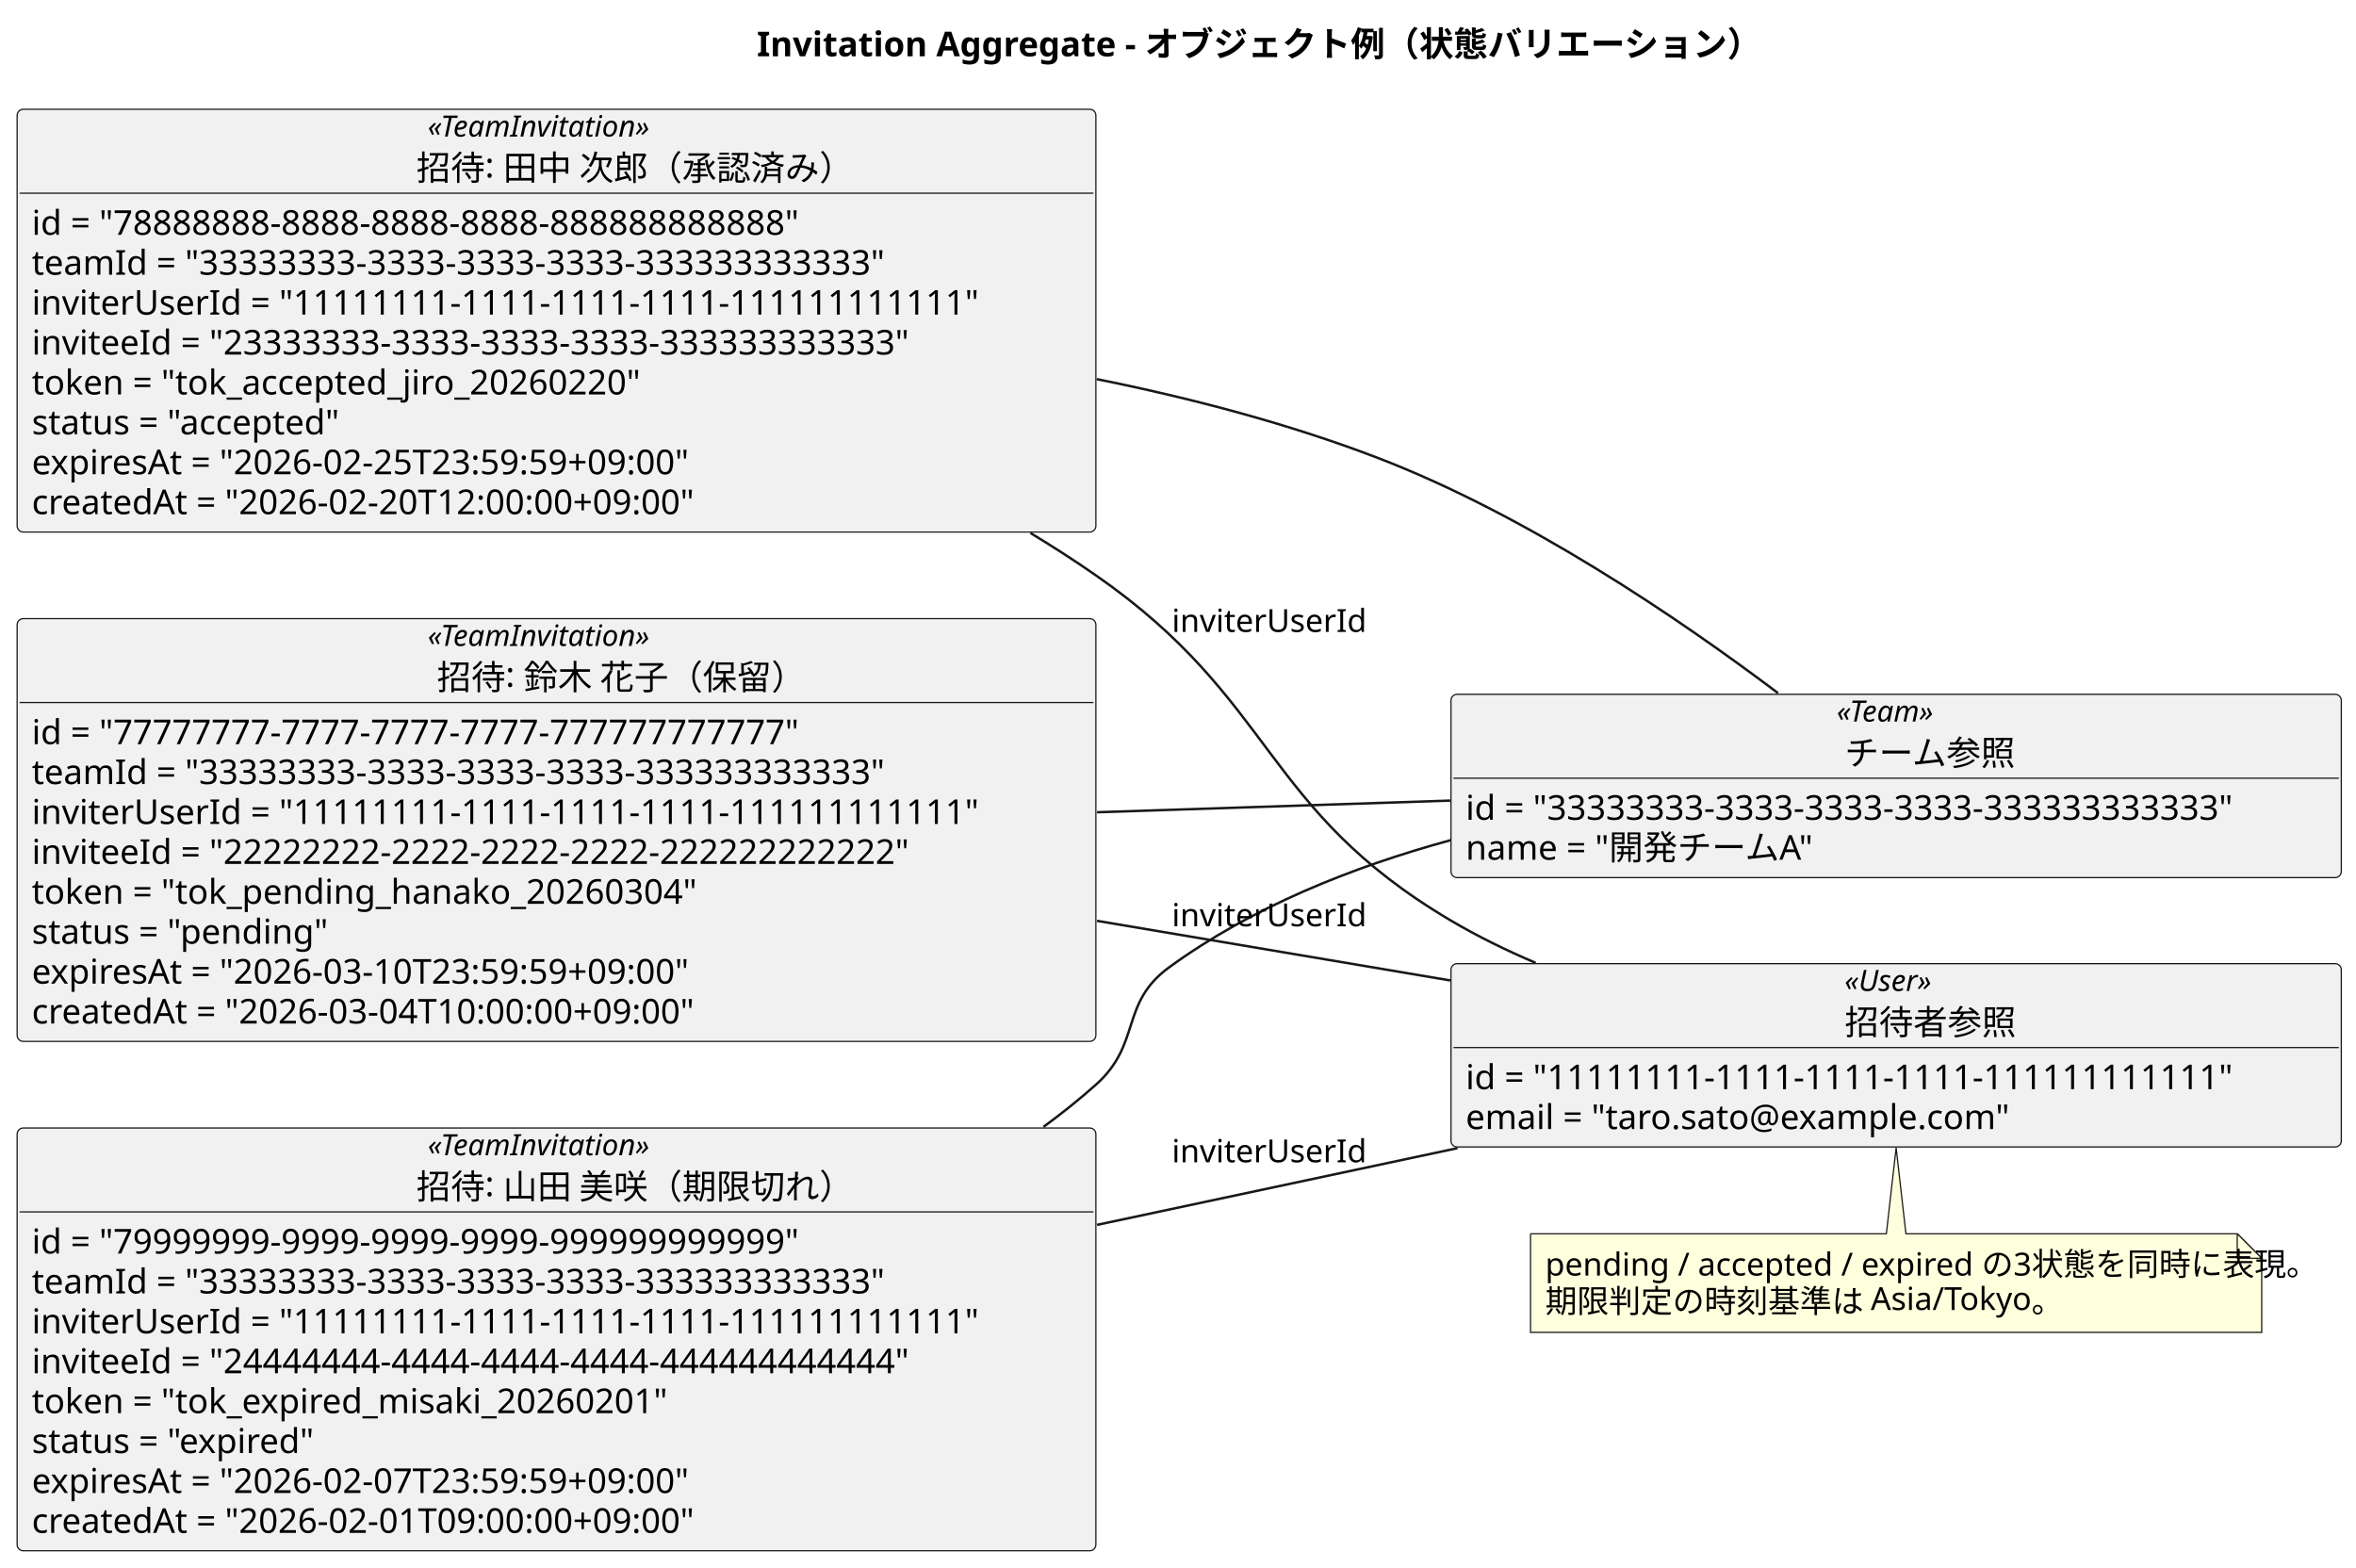
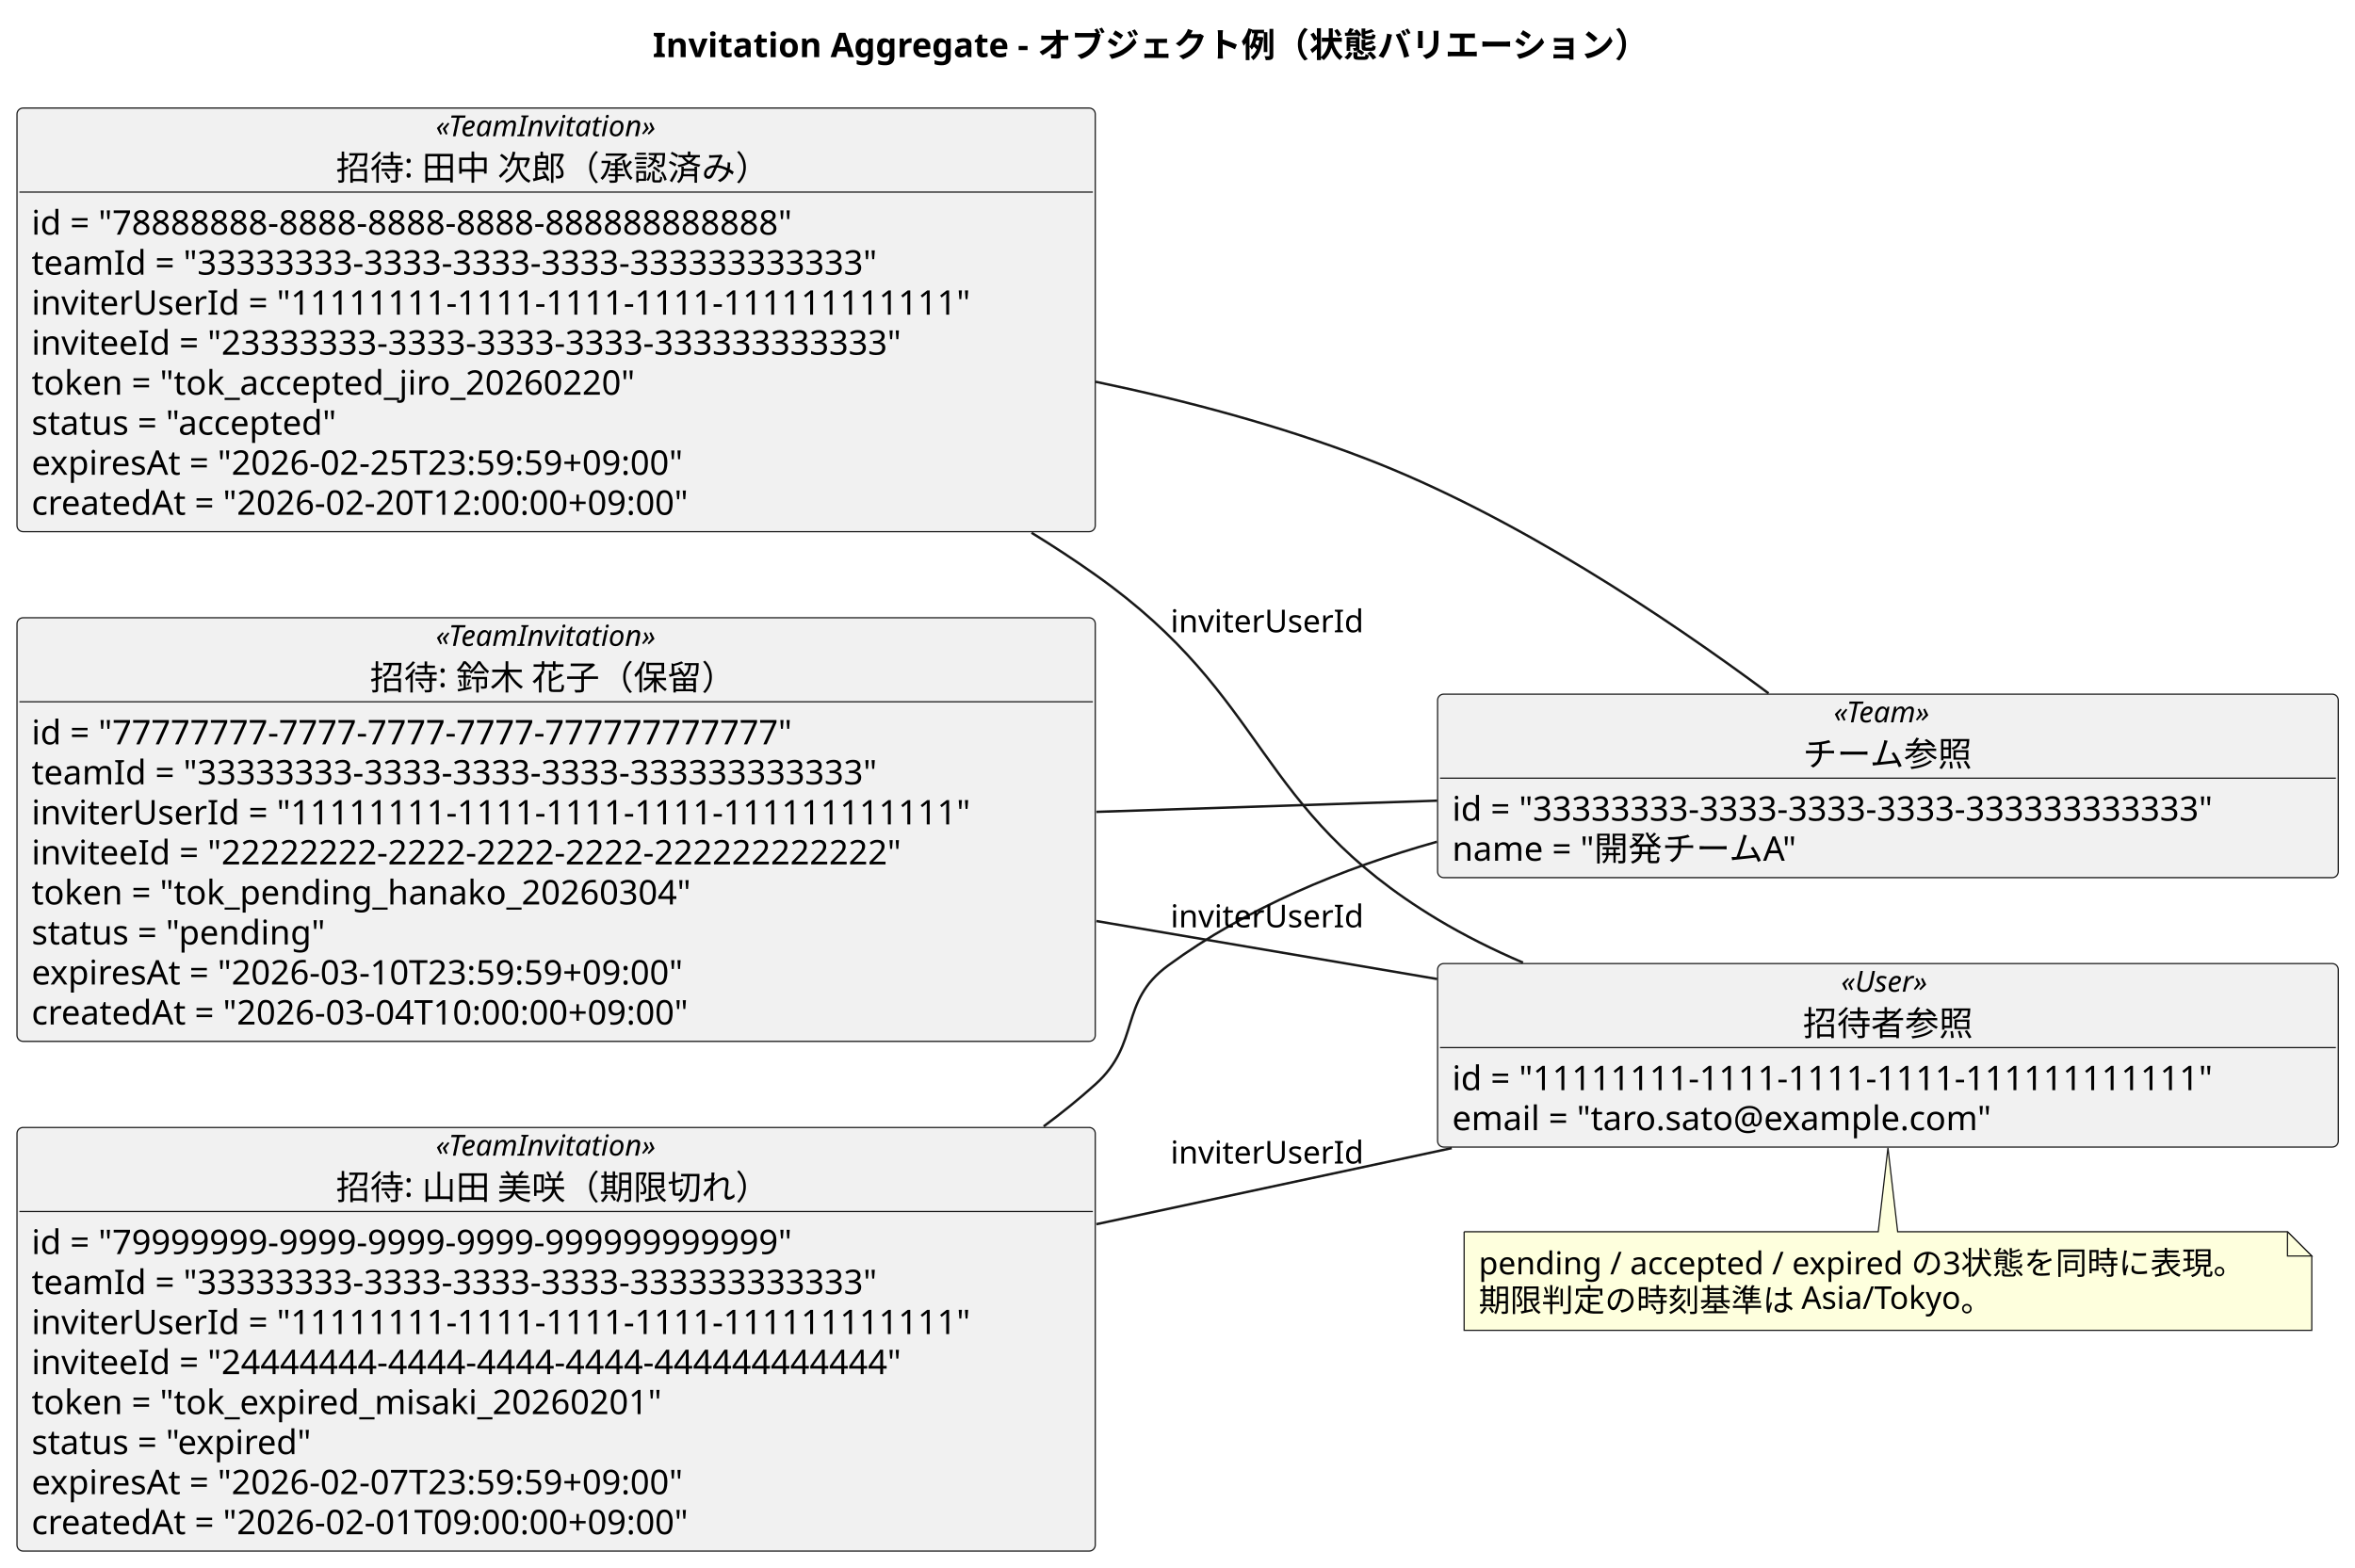
- <svg xmlns="http://www.w3.org/2000/svg" contentStyleType="text/css" data-diagram-type="CLASS" height="640px" preserveAspectRatio="none" style="width:962px;height:640px;background:#FFFFFF;" version="1.1" viewBox="0 0 962 640" width="962px" zoomAndPan="magnify">
+ <svg xmlns="http://www.w3.org/2000/svg" contentStyleType="text/css" data-diagram-type="CLASS" height="646px" preserveAspectRatio="none" style="width:970px;height:646px;background:#FFFFFF;" version="1.1" viewBox="0 0 970 646" width="970px" zoomAndPan="magnify">
  <defs />
  <g>
    <g class="title" data-source-line="1">
-       <text fill="#000000" font-family="sans-serif" font-size="14" font-weight="bold" lengthAdjust="spacing" textLength="330.907" x="309.044" y="22.995">Invitation Aggregate - オブジェクト例（状態バリエーション）</text>
+       <text fill="#000000" font-family="sans-serif" font-size="14" font-weight="bold" lengthAdjust="spacing" textLength="418.435" x="268.842" y="23.535">Invitation Aggregate - オブジェクト例（状態バリエーション）</text>
    </g>
    <g class="entity" data-qualified-name="inv_pending" data-source-line="7" id="ent0002">
-       <rect fill="#F1F1F1" height="172.641" rx="2.5" ry="2.5" style="stroke:#181818;stroke-width:0.5;" width="440.47" x="7" y="252.627" />
-       <text fill="#000000" font-family="sans-serif" font-size="12" font-style="italic" lengthAdjust="spacing" textLength="105.193" x="174.638" y="263.766">«TeamInvitation»</text>
-       <text fill="#000000" font-family="sans-serif" font-size="14" lengthAdjust="spacing" textLength="97.631" x="178.419" y="281.591">招待: 鈴木 花子（保留）</text>
-       <line style="stroke:#181818;stroke-width:0.5;" x1="8" x2="446.47" y1="286.893" y2="286.893" />
-       <text fill="#000000" font-family="sans-serif" font-size="14" lengthAdjust="spacing" textLength="351.524" x="13" y="303.888">id = "77777777-7777-7777-7777-777777777777"</text>
-       <text fill="#000000" font-family="sans-serif" font-size="14" lengthAdjust="spacing" textLength="388.083" x="13" y="320.185">teamId = "33333333-3333-3333-3333-333333333333"</text>
-       <text fill="#000000" font-family="sans-serif" font-size="14" lengthAdjust="spacing" textLength="428.47" x="13" y="336.481">inviterUserId = "11111111-1111-1111-1111-111111111111"</text>
-       <text fill="#000000" font-family="sans-serif" font-size="14" lengthAdjust="spacing" textLength="399.417" x="13" y="352.778">inviteeId = "22222222-2222-2222-2222-222222222222"</text>
-       <text fill="#000000" font-family="sans-serif" font-size="14" lengthAdjust="spacing" textLength="296.065" x="13" y="369.075">token = "tok_pending_hanako_20260304"</text>
-       <text fill="#000000" font-family="sans-serif" font-size="14" lengthAdjust="spacing" textLength="133.438" x="13" y="385.372">status = "pending"</text>
-       <text fill="#000000" font-family="sans-serif" font-size="14" lengthAdjust="spacing" textLength="304.78" x="13" y="401.669">expiresAt = "2026-03-10T23:59:59+09:00"</text>
-       <text fill="#000000" font-family="sans-serif" font-size="14" lengthAdjust="spacing" textLength="307.077" x="13" y="417.966">createdAt = "2026-03-04T10:00:00+09:00"</text>
+       <rect fill="#F1F1F1" height="174.527" rx="2.5" ry="2.5" style="stroke:#181818;stroke-width:0.5;" width="444.134" x="7" y="254.519" />
+       <text fill="#000000" font-family="sans-serif" font-size="12" font-style="italic" lengthAdjust="spacing" textLength="99.152" x="179.491" y="266.121">«TeamInvitation»</text>
+       <text fill="#000000" font-family="sans-serif" font-size="14" lengthAdjust="spacing" textLength="153.289" x="152.422" y="284.188">招待: 鈴木 花子（保留）</text>
+       <line style="stroke:#181818;stroke-width:0.5;" x1="8" x2="450.134" y1="289.141" y2="289.141" />
+       <text fill="#000000" font-family="sans-serif" font-size="14" lengthAdjust="spacing" textLength="358.989" x="13" y="306.676">id = "77777777-7777-7777-7777-777777777777"</text>
+       <text fill="#000000" font-family="sans-serif" font-size="14" lengthAdjust="spacing" textLength="392.813" x="13" y="323.164">teamId = "33333333-3333-3333-3333-333333333333"</text>
+       <text fill="#000000" font-family="sans-serif" font-size="14" lengthAdjust="spacing" textLength="432.134" x="13" y="339.652">inviterUserId = "11111111-1111-1111-1111-111111111111"</text>
+       <text fill="#000000" font-family="sans-serif" font-size="14" lengthAdjust="spacing" textLength="403.84" x="13" y="356.141">inviteeId = "22222222-2222-2222-2222-222222222222"</text>
+       <text fill="#000000" font-family="sans-serif" font-size="14" lengthAdjust="spacing" textLength="287.991" x="13" y="372.629">token = "tok_pending_hanako_20260304"</text>
+       <text fill="#000000" font-family="sans-serif" font-size="14" lengthAdjust="spacing" textLength="127.189" x="13" y="389.117">status = "pending"</text>
+       <text fill="#000000" font-family="sans-serif" font-size="14" lengthAdjust="spacing" textLength="304.069" x="13" y="405.606">expiresAt = "2026-03-10T23:59:59+09:00"</text>
+       <text fill="#000000" font-family="sans-serif" font-size="14" lengthAdjust="spacing" textLength="304.438" x="13" y="422.094">createdAt = "2026-03-04T10:00:00+09:00"</text>
    </g>
    <g class="entity" data-qualified-name="inv_accepted" data-source-line="18" id="ent0003">
-       <rect fill="#F1F1F1" height="172.641" rx="2.5" ry="2.5" style="stroke:#181818;stroke-width:0.5;" width="440.47" x="7" y="44.627" />
-       <text fill="#000000" font-family="sans-serif" font-size="12" font-style="italic" lengthAdjust="spacing" textLength="105.193" x="174.638" y="55.766">«TeamInvitation»</text>
-       <text fill="#000000" font-family="sans-serif" font-size="14" lengthAdjust="spacing" textLength="114.434" x="170.018" y="73.591">招待: 田中 次郎（承認済み）</text>
-       <line style="stroke:#181818;stroke-width:0.5;" x1="8" x2="446.47" y1="78.893" y2="78.893" />
-       <text fill="#000000" font-family="sans-serif" font-size="14" lengthAdjust="spacing" textLength="351.524" x="13" y="95.888">id = "78888888-8888-8888-8888-888888888888"</text>
-       <text fill="#000000" font-family="sans-serif" font-size="14" lengthAdjust="spacing" textLength="388.083" x="13" y="112.185">teamId = "33333333-3333-3333-3333-333333333333"</text>
-       <text fill="#000000" font-family="sans-serif" font-size="14" lengthAdjust="spacing" textLength="428.47" x="13" y="128.481">inviterUserId = "11111111-1111-1111-1111-111111111111"</text>
-       <text fill="#000000" font-family="sans-serif" font-size="14" lengthAdjust="spacing" textLength="399.417" x="13" y="144.778">inviteeId = "23333333-3333-3333-3333-333333333333"</text>
-       <text fill="#000000" font-family="sans-serif" font-size="14" lengthAdjust="spacing" textLength="274.142" x="13" y="161.075">token = "tok_accepted_jiro_20260220"</text>
-       <text fill="#000000" font-family="sans-serif" font-size="14" lengthAdjust="spacing" textLength="140.991" x="13" y="177.372">status = "accepted"</text>
-       <text fill="#000000" font-family="sans-serif" font-size="14" lengthAdjust="spacing" textLength="304.78" x="13" y="193.669">expiresAt = "2026-02-25T23:59:59+09:00"</text>
-       <text fill="#000000" font-family="sans-serif" font-size="14" lengthAdjust="spacing" textLength="307.077" x="13" y="209.966">createdAt = "2026-02-20T12:00:00+09:00"</text>
+       <rect fill="#F1F1F1" height="174.527" rx="2.5" ry="2.5" style="stroke:#181818;stroke-width:0.5;" width="444.134" x="7" y="44.52" />
+       <text fill="#000000" font-family="sans-serif" font-size="12" font-style="italic" lengthAdjust="spacing" textLength="99.152" x="179.491" y="56.121">«TeamInvitation»</text>
+       <text fill="#000000" font-family="sans-serif" font-size="14" lengthAdjust="spacing" textLength="181.289" x="138.422" y="74.188">招待: 田中 次郎（承認済み）</text>
+       <line style="stroke:#181818;stroke-width:0.5;" x1="8" x2="450.134" y1="79.141" y2="79.141" />
+       <text fill="#000000" font-family="sans-serif" font-size="14" lengthAdjust="spacing" textLength="358.989" x="13" y="96.676">id = "78888888-8888-8888-8888-888888888888"</text>
+       <text fill="#000000" font-family="sans-serif" font-size="14" lengthAdjust="spacing" textLength="392.813" x="13" y="113.164">teamId = "33333333-3333-3333-3333-333333333333"</text>
+       <text fill="#000000" font-family="sans-serif" font-size="14" lengthAdjust="spacing" textLength="432.134" x="13" y="129.652">inviterUserId = "11111111-1111-1111-1111-111111111111"</text>
+       <text fill="#000000" font-family="sans-serif" font-size="14" lengthAdjust="spacing" textLength="403.84" x="13" y="146.141">inviteeId = "23333333-3333-3333-3333-333333333333"</text>
+       <text fill="#000000" font-family="sans-serif" font-size="14" lengthAdjust="spacing" textLength="265.959" x="13" y="162.629">token = "tok_accepted_jiro_20260220"</text>
+       <text fill="#000000" font-family="sans-serif" font-size="14" lengthAdjust="spacing" textLength="132.145" x="13" y="179.117">status = "accepted"</text>
+       <text fill="#000000" font-family="sans-serif" font-size="14" lengthAdjust="spacing" textLength="304.069" x="13" y="195.606">expiresAt = "2026-02-25T23:59:59+09:00"</text>
+       <text fill="#000000" font-family="sans-serif" font-size="14" lengthAdjust="spacing" textLength="304.438" x="13" y="212.094">createdAt = "2026-02-20T12:00:00+09:00"</text>
    </g>
    <g class="entity" data-qualified-name="inv_expired" data-source-line="29" id="ent0004">
-       <rect fill="#F1F1F1" height="172.641" rx="2.5" ry="2.5" style="stroke:#181818;stroke-width:0.5;" width="440.47" x="7" y="460.627" />
-       <text fill="#000000" font-family="sans-serif" font-size="12" font-style="italic" lengthAdjust="spacing" textLength="105.193" x="174.638" y="471.766">«TeamInvitation»</text>
-       <text fill="#000000" font-family="sans-serif" font-size="14" lengthAdjust="spacing" textLength="114.434" x="170.018" y="489.591">招待: 山田 美咲（期限切れ）</text>
-       <line style="stroke:#181818;stroke-width:0.5;" x1="8" x2="446.47" y1="494.893" y2="494.893" />
-       <text fill="#000000" font-family="sans-serif" font-size="14" lengthAdjust="spacing" textLength="351.524" x="13" y="511.888">id = "79999999-9999-9999-9999-999999999999"</text>
-       <text fill="#000000" font-family="sans-serif" font-size="14" lengthAdjust="spacing" textLength="388.083" x="13" y="528.185">teamId = "33333333-3333-3333-3333-333333333333"</text>
-       <text fill="#000000" font-family="sans-serif" font-size="14" lengthAdjust="spacing" textLength="428.47" x="13" y="544.481">inviterUserId = "11111111-1111-1111-1111-111111111111"</text>
-       <text fill="#000000" font-family="sans-serif" font-size="14" lengthAdjust="spacing" textLength="399.417" x="13" y="560.778">inviteeId = "24444444-4444-4444-4444-444444444444"</text>
-       <text fill="#000000" font-family="sans-serif" font-size="14" lengthAdjust="spacing" textLength="285.906" x="13" y="577.075">token = "tok_expired_misaki_20260201"</text>
-       <text fill="#000000" font-family="sans-serif" font-size="14" lengthAdjust="spacing" textLength="129.459" x="13" y="593.372">status = "expired"</text>
-       <text fill="#000000" font-family="sans-serif" font-size="14" lengthAdjust="spacing" textLength="304.78" x="13" y="609.669">expiresAt = "2026-02-07T23:59:59+09:00"</text>
-       <text fill="#000000" font-family="sans-serif" font-size="14" lengthAdjust="spacing" textLength="307.077" x="13" y="625.966">createdAt = "2026-02-01T09:00:00+09:00"</text>
+       <rect fill="#F1F1F1" height="174.527" rx="2.5" ry="2.5" style="stroke:#181818;stroke-width:0.5;" width="444.134" x="7" y="464.519" />
+       <text fill="#000000" font-family="sans-serif" font-size="12" font-style="italic" lengthAdjust="spacing" textLength="99.152" x="179.491" y="476.121">«TeamInvitation»</text>
+       <text fill="#000000" font-family="sans-serif" font-size="14" lengthAdjust="spacing" textLength="181.289" x="138.422" y="494.188">招待: 山田 美咲（期限切れ）</text>
+       <line style="stroke:#181818;stroke-width:0.5;" x1="8" x2="450.134" y1="499.141" y2="499.141" />
+       <text fill="#000000" font-family="sans-serif" font-size="14" lengthAdjust="spacing" textLength="358.989" x="13" y="516.676">id = "79999999-9999-9999-9999-999999999999"</text>
+       <text fill="#000000" font-family="sans-serif" font-size="14" lengthAdjust="spacing" textLength="392.813" x="13" y="533.164">teamId = "33333333-3333-3333-3333-333333333333"</text>
+       <text fill="#000000" font-family="sans-serif" font-size="14" lengthAdjust="spacing" textLength="432.134" x="13" y="549.652">inviterUserId = "11111111-1111-1111-1111-111111111111"</text>
+       <text fill="#000000" font-family="sans-serif" font-size="14" lengthAdjust="spacing" textLength="403.84" x="13" y="566.141">inviteeId = "24444444-4444-4444-4444-444444444444"</text>
+       <text fill="#000000" font-family="sans-serif" font-size="14" lengthAdjust="spacing" textLength="278.592" x="13" y="582.629">token = "tok_expired_misaki_20260201"</text>
+       <text fill="#000000" font-family="sans-serif" font-size="14" lengthAdjust="spacing" textLength="123.197" x="13" y="599.117">status = "expired"</text>
+       <text fill="#000000" font-family="sans-serif" font-size="14" lengthAdjust="spacing" textLength="304.069" x="13" y="615.606">expiresAt = "2026-02-07T23:59:59+09:00"</text>
+       <text fill="#000000" font-family="sans-serif" font-size="14" lengthAdjust="spacing" textLength="304.438" x="13" y="632.094">createdAt = "2026-02-01T09:00:00+09:00"</text>
    </g>
    <g class="entity" data-qualified-name="team_ref" data-source-line="40" id="ent0005">
-       <rect fill="#F1F1F1" height="74.859" rx="2.5" ry="2.5" style="stroke:#181818;stroke-width:0.5;" width="363.524" x="592.47" y="283.517" />
-       <text fill="#000000" font-family="sans-serif" font-size="12" font-style="italic" lengthAdjust="spacing" textLength="48.568" x="749.948" y="294.656">«Team»</text>
-       <text fill="#000000" font-family="sans-serif" font-size="14" lengthAdjust="spacing" textLength="42.007" x="753.229" y="312.481">チーム参照</text>
-       <line style="stroke:#181818;stroke-width:0.5;" x1="593.47" x2="954.994" y1="317.783" y2="317.783" />
-       <text fill="#000000" font-family="sans-serif" font-size="14" lengthAdjust="spacing" textLength="351.524" x="598.47" y="334.778">id = "33333333-3333-3333-3333-333333333333"</text>
-       <text fill="#000000" font-family="sans-serif" font-size="14" lengthAdjust="spacing" textLength="124.797" x="598.47" y="351.075">name = "開発チームA"</text>
+       <rect fill="#F1F1F1" height="75.598" rx="2.5" ry="2.5" style="stroke:#181818;stroke-width:0.5;" width="370.989" x="592.13" y="285.99" />
+       <text fill="#000000" font-family="sans-serif" font-size="12" font-style="italic" lengthAdjust="spacing" textLength="44.678" x="755.286" y="297.591">«Team»</text>
+       <text fill="#000000" font-family="sans-serif" font-size="14" lengthAdjust="spacing" textLength="70" x="742.625" y="315.658">チーム参照</text>
+       <line style="stroke:#181818;stroke-width:0.5;" x1="593.13" x2="962.119" y1="320.611" y2="320.611" />
+       <text fill="#000000" font-family="sans-serif" font-size="14" lengthAdjust="spacing" textLength="358.989" x="598.13" y="338.146">id = "33333333-3333-3333-3333-333333333333"</text>
+       <text fill="#000000" font-family="sans-serif" font-size="14" lengthAdjust="spacing" textLength="147.397" x="598.13" y="354.634">name = "開発チームA"</text>
    </g>
    <g class="entity" data-qualified-name="inviter_ref" data-source-line="45" id="ent0006">
-       <rect fill="#F1F1F1" height="74.859" rx="2.5" ry="2.5" style="stroke:#181818;stroke-width:0.5;" width="363.524" x="592.47" y="393.517" />
-       <text fill="#000000" font-family="sans-serif" font-size="12" font-style="italic" lengthAdjust="spacing" textLength="42.164" x="753.15" y="404.656">«User»</text>
-       <text fill="#000000" font-family="sans-serif" font-size="14" lengthAdjust="spacing" textLength="42.007" x="753.229" y="422.481">招待者参照</text>
-       <line style="stroke:#181818;stroke-width:0.5;" x1="593.47" x2="954.994" y1="427.783" y2="427.783" />
-       <text fill="#000000" font-family="sans-serif" font-size="14" lengthAdjust="spacing" textLength="351.524" x="598.47" y="444.778">id = "11111111-1111-1111-1111-111111111111"</text>
-       <text fill="#000000" font-family="sans-serif" font-size="14" lengthAdjust="spacing" textLength="243.742" x="598.47" y="461.075">email = "taro.sato@example.com"</text>
+       <rect fill="#F1F1F1" height="75.598" rx="2.5" ry="2.5" style="stroke:#181818;stroke-width:0.5;" width="370.989" x="592.13" y="396.99" />
+       <text fill="#000000" font-family="sans-serif" font-size="12" font-style="italic" lengthAdjust="spacing" textLength="38.602" x="758.324" y="408.591">«User»</text>
+       <text fill="#000000" font-family="sans-serif" font-size="14" lengthAdjust="spacing" textLength="70" x="742.625" y="426.658">招待者参照</text>
+       <line style="stroke:#181818;stroke-width:0.5;" x1="593.13" x2="962.119" y1="431.611" y2="431.611" />
+       <text fill="#000000" font-family="sans-serif" font-size="14" lengthAdjust="spacing" textLength="358.989" x="598.13" y="449.146">id = "11111111-1111-1111-1111-111111111111"</text>
+       <text fill="#000000" font-family="sans-serif" font-size="14" lengthAdjust="spacing" textLength="230.706" x="598.13" y="465.634">email = "taro.sato@example.com"</text>
    </g>
    <g class="entity" data-qualified-name="GMN13" data-source-line="58" id="ent0014">
-       <path d="M624.95,503.817 L624.95,544.083 A0,0 0 0 0 624.95,544.083 L923.508,544.083 A0,0 0 0 0 923.508,544.083 L923.508,513.817 L913.508,503.817 L778.23,503.817 L774.23,468.697 L770.23,503.817 L624.95,503.817 A0,0 0 0 0 624.95,503.817" fill="#FEFFDD" style="stroke:#181818;stroke-width:0.5;" />
-       <path d="M913.508,503.817 L913.508,513.817 L923.508,513.817 L913.508,503.817" fill="#FEFFDD" style="stroke:#181818;stroke-width:0.5;" />
-       <text fill="#000000" font-family="sans-serif" font-size="13" lengthAdjust="spacing" textLength="277.558" x="630.95" y="520.884">pending / accepted / expired の3状態を同時に表現。</text>
-       <text fill="#000000" font-family="sans-serif" font-size="13" lengthAdjust="spacing" textLength="160.64" x="630.95" y="536.017">期限判定の時刻基準は Asia/Tokyo。</text>
+       <path d="M603.06,507.479 L603.06,548.101 A0,0 0 0 0 603.06,548.101 L952.196,548.101 A0,0 0 0 0 952.196,548.101 L952.196,517.48 L942.196,507.479 L781.63,507.479 L777.63,472.909 L773.63,507.479 L603.06,507.479 A0,0 0 0 0 603.06,507.479" fill="#FEFFDD" style="stroke:#181818;stroke-width:0.5;" />
+       <path d="M942.196,507.479 L942.196,517.48 L952.196,517.48 L942.196,507.479" fill="#FEFFDD" style="stroke:#181818;stroke-width:0.5;" />
+       <text fill="#000000" font-family="sans-serif" font-size="13" lengthAdjust="spacing" textLength="328.136" x="609.06" y="525.048">pending / accepted / expired の3状態を同時に表現。</text>
+       <text fill="#000000" font-family="sans-serif" font-size="13" lengthAdjust="spacing" textLength="219.045" x="609.06" y="540.358">期限判定の時刻基準は Asia/Tokyo。</text>
    </g>
    <g class="link" data-entity-1="ent0002" data-entity-2="ent0005" data-link-type="association" data-source-line="50" id="lnk7">
-       <path codeLine="50" d="M447.94,331.687 C495.83,330.107 545.98,328.457 592.17,326.927" fill="none" id="inv_pending-team_ref" style="stroke:#181818;stroke-width:1;" />
+       <path codeLine="50" d="M451.59,334.49 C498.19,332.959 546.88,331.349 591.96,329.87" fill="none" id="inv_pending-team_ref" style="stroke:#181818;stroke-width:1;" />
    </g>
    <g class="link" data-entity-1="ent0003" data-entity-2="ent0005" data-link-type="association" data-source-line="51" id="lnk8">
-       <path codeLine="51" d="M447.81,154.817 C486.74,162.667 526.35,173.097 562.47,186.947 C623.2,210.237 685.12,252.237 725.99,283.027" fill="none" id="inv_accepted-team_ref" style="stroke:#181818;stroke-width:1;" />
+       <path codeLine="51" d="M451.26,157.28 C488.94,165.13 527.18,175.389 562.13,188.79 C623.77,212.399 686.81,254.69 728.46,285.659" fill="none" id="inv_accepted-team_ref" style="stroke:#181818;stroke-width:1;" />
    </g>
    <g class="link" data-entity-1="ent0004" data-entity-2="ent0005" data-link-type="association" data-source-line="52" id="lnk9">
-       <path codeLine="52" d="M426.06,460.187 C433.53,454.717 440.71,448.967 447.47,442.947 C466.26,426.217 457.12,409.737 477.47,394.947 C511.08,370.507 551.88,354.107 592.31,343.097" fill="none" id="inv_expired-team_ref" style="stroke:#181818;stroke-width:1;" />
+       <path codeLine="52" d="M429.88,464.07 C437.3,458.579 444.42,452.82 451.13,446.789 C470.12,429.709 460.55,412.899 481.13,397.789 C513.53,374 552.73,357.81 591.85,346.81" fill="none" id="inv_expired-team_ref" style="stroke:#181818;stroke-width:1;" />
    </g>
    <g class="link" data-entity-1="ent0002" data-entity-2="ent0006" data-link-type="association" data-source-line="53" id="lnk10">
-       <path codeLine="53" d="M447.94,376.037 C495.83,384.117 545.98,392.587 592.17,400.377" fill="none" id="inv_pending-inviter_ref" style="stroke:#181818;stroke-width:1;" />
-       <text fill="#000000" font-family="sans-serif" font-size="13" lengthAdjust="spacing" textLength="83.313" x="478.47" y="378.254">inviterUserId</text>
+       <path codeLine="53" d="M451.59,379.479 C498.19,387.409 546.88,395.69 591.96,403.36" fill="none" id="inv_pending-inviter_ref" style="stroke:#181818;stroke-width:1;" />
+       <text fill="#000000" font-family="sans-serif" font-size="13" lengthAdjust="spacing" textLength="79.86" x="482.13" y="382.068">inviterUserId</text>
    </g>
    <g class="link" data-entity-1="ent0003" data-entity-2="ent0006" data-link-type="association" data-source-line="54" id="lnk11">
-       <path codeLine="54" d="M420.76,217.657 C429.95,223.227 438.91,228.997 447.47,234.947 C521.29,286.237 515.07,330.237 592.47,375.947 C603.34,382.367 615.04,388.097 627.05,393.207" fill="none" id="inv_accepted-inviter_ref" style="stroke:#181818;stroke-width:1;" />
-       <text fill="#000000" font-family="sans-serif" font-size="13" lengthAdjust="spacing" textLength="83.313" x="478.47" y="258.054">inviterUserId</text>
+       <path codeLine="54" d="M424.89,219.5 C433.93,225.06 442.73,230.829 451.13,236.79 C523.72,288.19 515.93,332.92 592.13,378.789 C603.18,385.43 615.07,391.349 627.31,396.599" fill="none" id="inv_accepted-inviter_ref" style="stroke:#181818;stroke-width:1;" />
+       <text fill="#000000" font-family="sans-serif" font-size="13" lengthAdjust="spacing" textLength="79.86" x="482.13" y="260.508">inviterUserId</text>
    </g>
    <g class="link" data-entity-1="ent0004" data-entity-2="ent0006" data-link-type="association" data-source-line="55" id="lnk12">
-       <path codeLine="55" d="M447.94,500.187 C496.86,489.767 548.15,478.857 595.15,468.847" fill="none" id="inv_expired-inviter_ref" style="stroke:#181818;stroke-width:1;" />
-       <text fill="#000000" font-family="sans-serif" font-size="13" lengthAdjust="spacing" textLength="83.313" x="478.47" y="474.624">inviterUserId</text>
+       <path codeLine="55" d="M451.59,504.37 C500.26,493.95 551.21,483.039 597.95,473.029" fill="none" id="inv_expired-inviter_ref" style="stroke:#181818;stroke-width:1;" />
+       <text fill="#000000" font-family="sans-serif" font-size="13" lengthAdjust="spacing" textLength="79.86" x="482.13" y="479.378">inviterUserId</text>
    </g>
  </g>
</svg>
